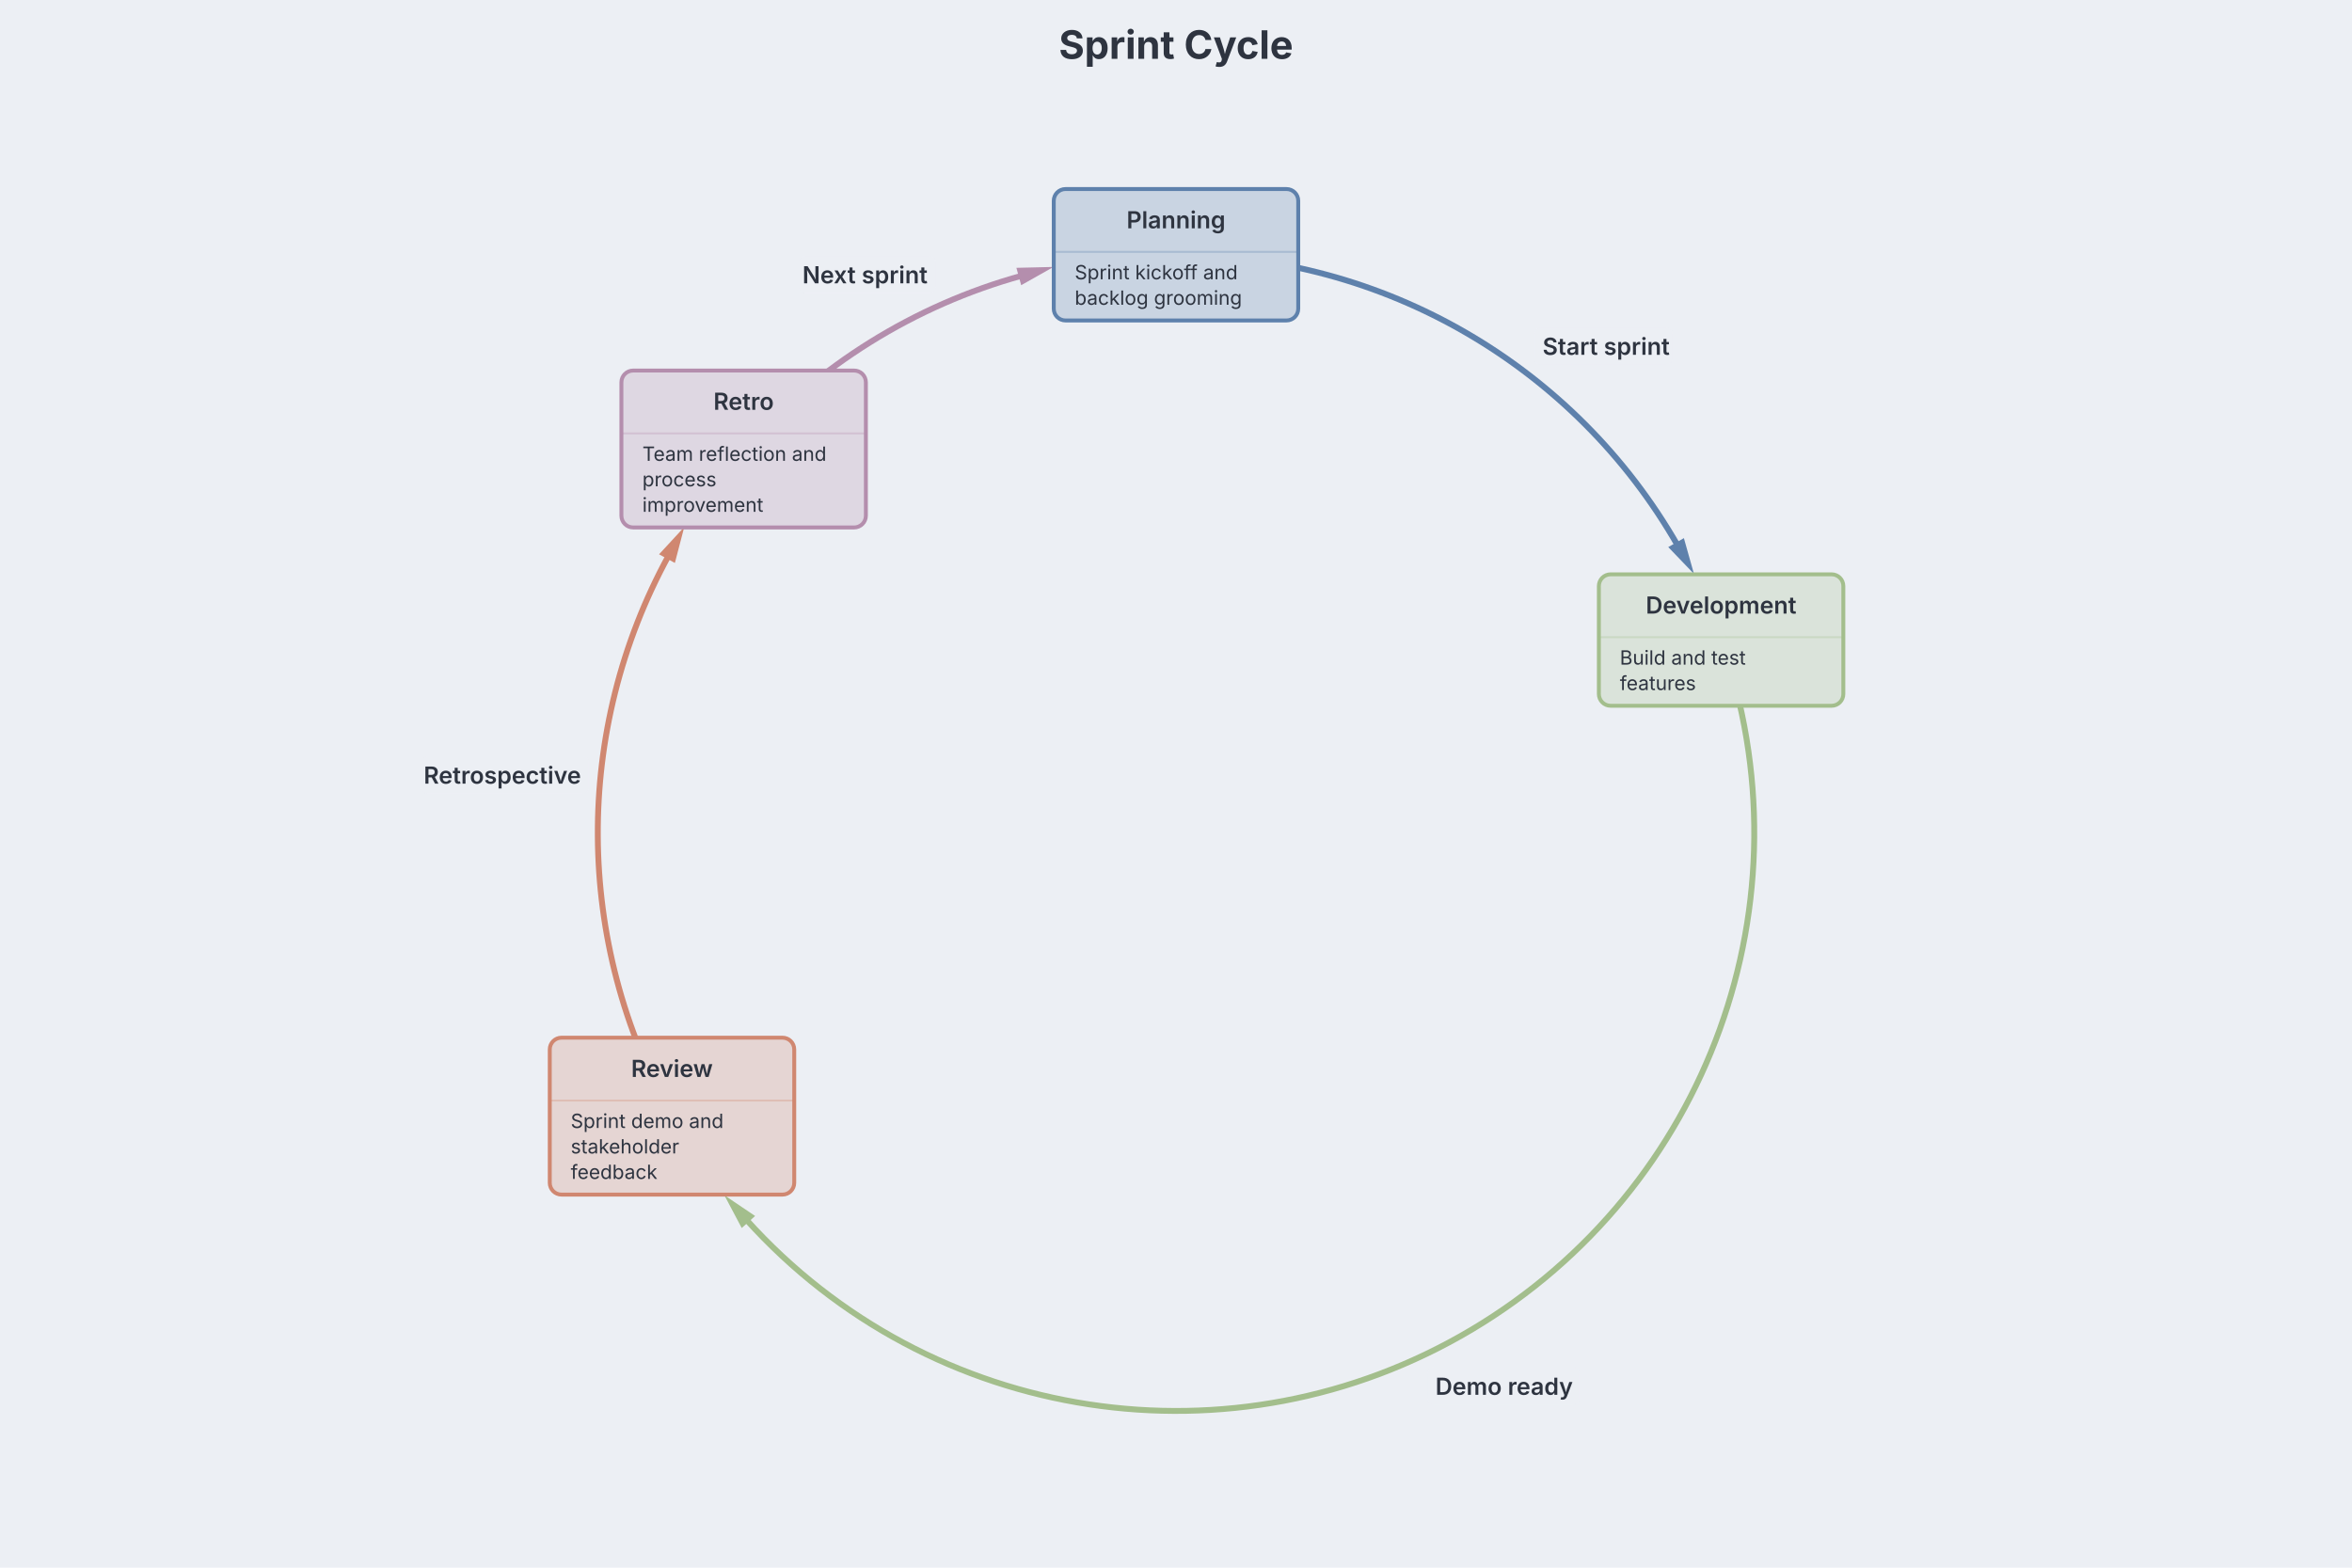
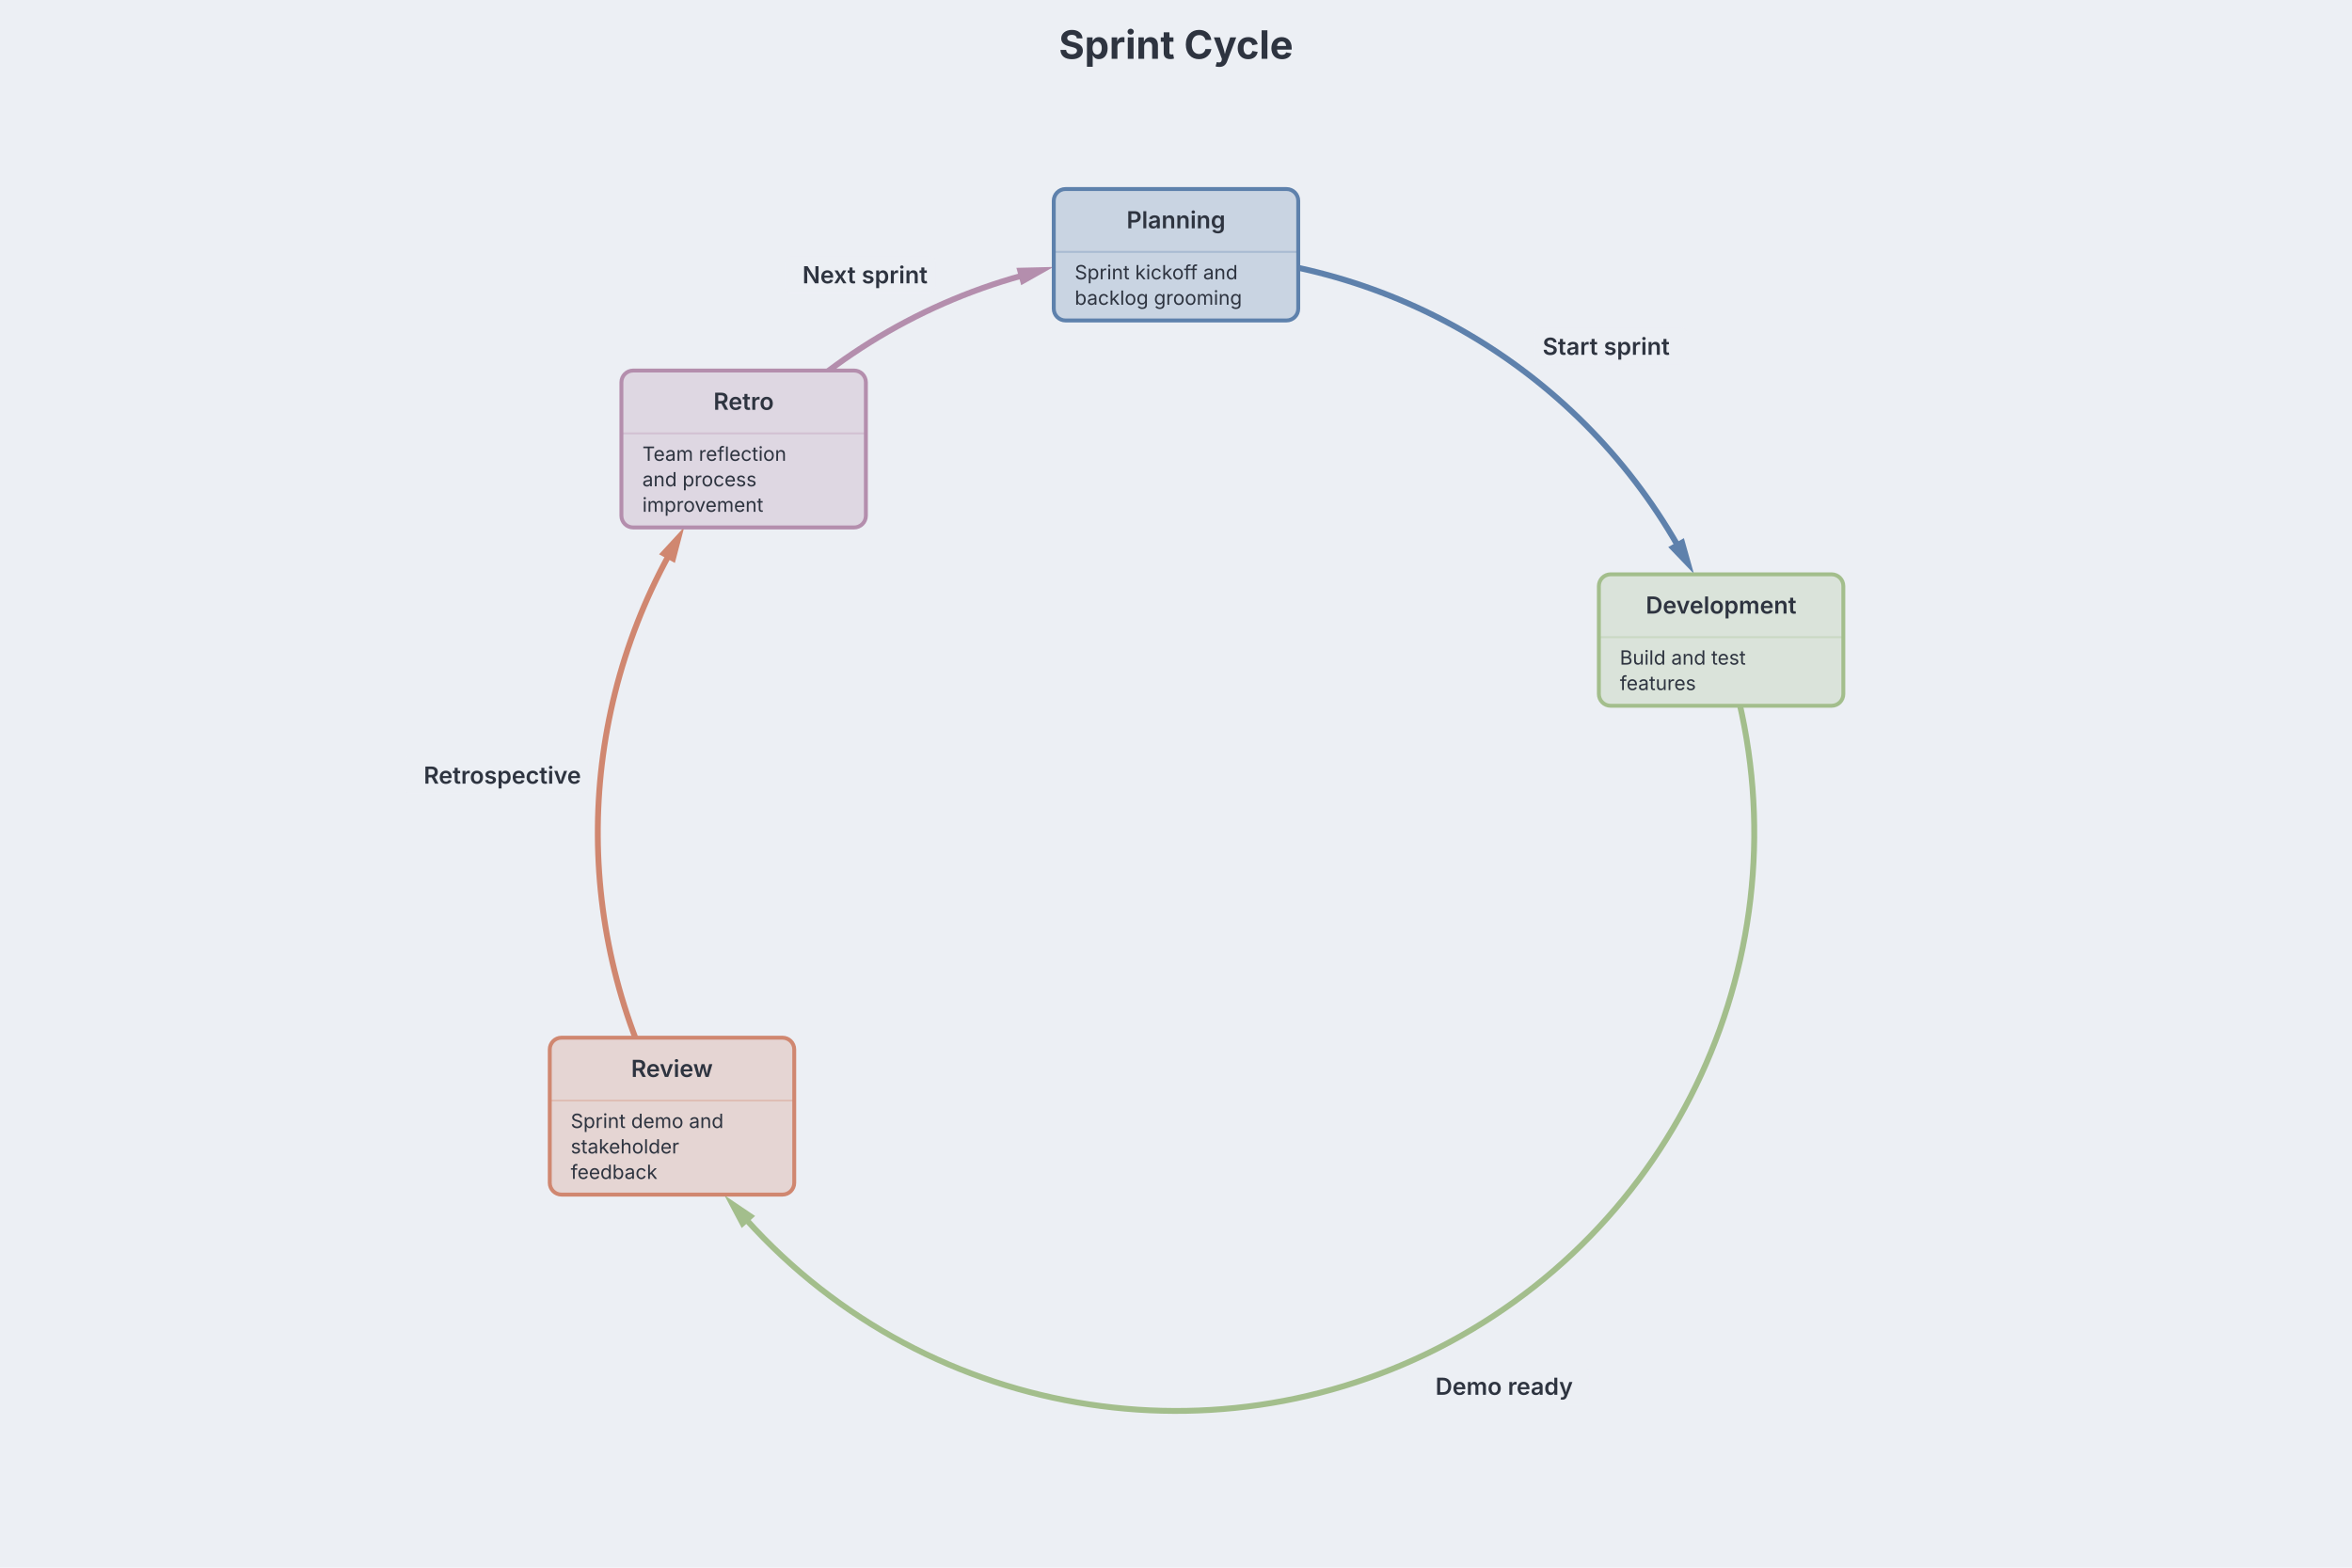
<svg xmlns="http://www.w3.org/2000/svg" width="1200" height="800" viewBox="0 0 1200 800" preserveAspectRatio="xMidYMid meet" style="font-family: Inter, system-ui, Avenir, Helvetica, Arial, sans-serif; background: rgb(236, 239, 244);">
  <style>.cycle-node:hover{filter:saturate(1.4) brightness(1.06)}.cycle-node{transition:filter .12s ease, opacity .12s ease}@media (hover:hover){svg:has(.cycle-node[data-node-index="0"]:hover) .cycle-edge:not([data-from="0"]):not([data-to="0"]){opacity:0.4}svg:has(.cycle-node[data-node-index="1"]:hover) .cycle-edge:not([data-from="1"]):not([data-to="1"]){opacity:0.4}svg:has(.cycle-node[data-node-index="2"]:hover) .cycle-edge:not([data-from="2"]):not([data-to="2"]){opacity:0.4}svg:has(.cycle-node[data-node-index="3"]:hover) .cycle-edge:not([data-from="3"]):not([data-to="3"]){opacity:0.4}}</style>
  <rect width="1200" height="800" fill="#eceff4" />
  <text x="600" y="30" text-anchor="middle" fill="#2e3440" font-family="Inter, system-ui, Avenir, Helvetica, Arial, sans-serif" font-size="20" font-weight="700" data-line-number="1" style="cursor: default;">Sprint Cycle</text>
  <g transform="translate(0, 50)">
    <g class="cycle-edge" data-line-number="5" data-from="0" data-to="1">
      <path d="M 600 80 A 295 295 0 0 1 856.047 228.492" fill="none" stroke="#5e81ac" stroke-width="3" marker-end="url(#cycle-arrow-5e81ac-w3)" />
    </g>
    <g class="cycle-edge" data-line-number="9" data-from="1" data-to="2">
      <path d="M 878.112 276.619 A 295 295 0 0 1 380.621 572.225" fill="none" stroke="#a3be8c" stroke-width="3" marker-end="url(#cycle-arrow-a3be8c-w3)" />
    </g>
    <g class="cycle-edge" data-line-number="13" data-from="2" data-to="3">
      <path d="M 342.856 519.574 A 295 295 0 0 1 341.173 233.46" fill="none" stroke="#d08770" stroke-width="3" marker-end="url(#cycle-arrow-d08770-w3)" />
    </g>
    <g class="cycle-edge" data-line-number="17" data-from="3" data-to="0">
      <path d="M 379.41 179.13 A 295 295 0 0 1 521.562 90.619" fill="none" stroke="#b48ead" stroke-width="3" marker-end="url(#cycle-arrow-b48ead-w3)" />
    </g>
    <g class="cycle-node" data-line-number="3" data-node-index="0" style="cursor: default;">
      <rect x="537.634" y="46.463" width="124.732" height="67.074" rx="6" ry="6" fill="#c9d4e2" stroke="#5e81ac" stroke-width="2" />
      <text x="600" y="66.5" text-anchor="middle" fill="#2e3440" font-family="Inter, system-ui, Avenir, Helvetica, Arial, sans-serif" font-size="12" font-weight="600">
        <tspan>Planning</tspan>
      </text>
      <line x1="537.634" y1="78.537" x2="662.366" y2="78.537" stroke="#5e81ac" stroke-opacity="0.3" stroke-width="1" />
      <text x="548.325" y="92.537" text-anchor="start" fill="#2e3440" font-family="Inter, system-ui, Avenir, Helvetica, Arial, sans-serif" font-size="10">
        <tspan>Sprint kickoff and</tspan>
      </text>
      <text x="548.325" y="105.537" text-anchor="start" fill="#2e3440" font-family="Inter, system-ui, Avenir, Helvetica, Arial, sans-serif" font-size="10">
        <tspan>backlog grooming</tspan>
      </text>
    </g>
    <g class="cycle-node" data-line-number="7" data-node-index="1" style="cursor: default;">
      <rect x="815.746" y="243.082" width="124.732" height="67.074" rx="6" ry="6" fill="#dae3da" stroke="#a3be8c" stroke-width="2" />
      <text x="878.112" y="263.119" text-anchor="middle" fill="#2e3440" font-family="Inter, system-ui, Avenir, Helvetica, Arial, sans-serif" font-size="12" font-weight="600">
        <tspan>Development</tspan>
      </text>
      <line x1="815.746" y1="275.156" x2="940.478" y2="275.156" stroke="#a3be8c" stroke-opacity="0.3" stroke-width="1" />
      <text x="826.437" y="289.156" text-anchor="start" fill="#2e3440" font-family="Inter, system-ui, Avenir, Helvetica, Arial, sans-serif" font-size="10">
        <tspan>Build and test</tspan>
      </text>
      <text x="826.437" y="302.156" text-anchor="start" fill="#2e3440" font-family="Inter, system-ui, Avenir, Helvetica, Arial, sans-serif" font-size="10">
        <tspan>features</tspan>
      </text>
    </g>
    <g class="cycle-node" data-line-number="11" data-node-index="2" style="cursor: default;">
      <rect x="280.49" y="479.537" width="124.732" height="80.074" rx="6" ry="6" fill="#e5d5d3" stroke="#d08770" stroke-width="2" />
      <text x="342.856" y="499.574" text-anchor="middle" fill="#2e3440" font-family="Inter, system-ui, Avenir, Helvetica, Arial, sans-serif" font-size="12" font-weight="600">
        <tspan>Review</tspan>
      </text>
      <line x1="280.49" y1="511.611" x2="405.221" y2="511.611" stroke="#d08770" stroke-opacity="0.3" stroke-width="1" />
      <text x="291.181" y="525.611" text-anchor="start" fill="#2e3440" font-family="Inter, system-ui, Avenir, Helvetica, Arial, sans-serif" font-size="10">
        <tspan>Sprint demo and</tspan>
      </text>
      <text x="291.181" y="538.611" text-anchor="start" fill="#2e3440" font-family="Inter, system-ui, Avenir, Helvetica, Arial, sans-serif" font-size="10">
        <tspan>stakeholder</tspan>
      </text>
      <text x="291.181" y="551.611" text-anchor="start" fill="#2e3440" font-family="Inter, system-ui, Avenir, Helvetica, Arial, sans-serif" font-size="10">
        <tspan>feedback</tspan>
      </text>
    </g>
    <g class="cycle-node" data-line-number="15" data-node-index="3" style="cursor: default;">
      <rect x="317.044" y="139.093" width="124.732" height="80.074" rx="6" ry="6" fill="#ded7e2" stroke="#b48ead" stroke-width="2" />
      <text x="379.41" y="159.13" text-anchor="middle" fill="#2e3440" font-family="Inter, system-ui, Avenir, Helvetica, Arial, sans-serif" font-size="12" font-weight="600">
        <tspan>Retro</tspan>
      </text>
      <line x1="317.044" y1="171.167" x2="441.776" y2="171.167" stroke="#b48ead" stroke-opacity="0.3" stroke-width="1" />
      <text x="327.735" y="185.167" text-anchor="start" fill="#2e3440" font-family="Inter, system-ui, Avenir, Helvetica, Arial, sans-serif" font-size="10">
-         <tspan>Team reflection and</tspan>
+         <tspan>Team reflection</tspan>
      </text>
      <text x="327.735" y="198.167" text-anchor="start" fill="#2e3440" font-family="Inter, system-ui, Avenir, Helvetica, Arial, sans-serif" font-size="10">
-         <tspan>process</tspan>
+         <tspan>and process</tspan>
      </text>
      <text x="327.735" y="211.167" text-anchor="start" fill="#2e3440" font-family="Inter, system-ui, Avenir, Helvetica, Arial, sans-serif" font-size="10">
        <tspan>improvement</tspan>
      </text>
    </g>
    <g class="cycle-edge-labels">
      <g class="cycle-edge" data-line-number="5">
-         <rect x="783.025" y="117.071" width="70.2" height="19" rx="3" fill="#eceff4" fill-opacity="0.85" />
+         <rect x="783.025" y="117.071" width="77.628" height="19" rx="3" fill="#eceff4" fill-opacity="0.85" />
        <text x="787.025" y="131.071" text-anchor="start" fill="#2e3440" font-family="Inter, system-ui, Avenir, Helvetica, Arial, sans-serif" font-size="12" font-weight="600">
          <tspan>Start sprint</tspan>
        </text>
      </g>
      <g class="cycle-edge" data-line-number="9">
-         <rect x="728.359" y="647.784" width="77.52" height="19" rx="3" fill="#eceff4" fill-opacity="0.85" />
+         <rect x="728.359" y="647.784" width="82.764" height="19" rx="3" fill="#eceff4" fill-opacity="0.85" />
        <text x="732.359" y="661.784" text-anchor="start" fill="#2e3440" font-family="Inter, system-ui, Avenir, Helvetica, Arial, sans-serif" font-size="12" font-weight="600">
          <tspan>Demo ready</tspan>
        </text>
      </g>
      <g class="cycle-edge" data-line-number="13">
-         <rect x="214.878" y="335.916" width="85.56" height="19" rx="3" fill="#eceff4" fill-opacity="0.85" />
+         <rect x="206.286" y="335.916" width="94.152" height="19" rx="3" fill="#eceff4" fill-opacity="0.85" />
        <text x="296.438" y="349.916" text-anchor="end" fill="#2e3440" font-family="Inter, system-ui, Avenir, Helvetica, Arial, sans-serif" font-size="12" font-weight="600">
          <tspan>Retrospective</tspan>
        </text>
      </g>
      <g class="cycle-edge" data-line-number="17">
-         <rect x="407.784" y="80.578" width="69.48" height="19" rx="3" fill="#eceff4" fill-opacity="0.85" />
+         <rect x="400.488" y="80.578" width="76.776" height="19" rx="3" fill="#eceff4" fill-opacity="0.85" />
        <text x="473.264" y="94.578" text-anchor="end" fill="#2e3440" font-family="Inter, system-ui, Avenir, Helvetica, Arial, sans-serif" font-size="12" font-weight="600">
          <tspan>Next sprint</tspan>
        </text>
      </g>
    </g>
  </g>
  <defs>
    <marker id="cycle-arrow-5e81ac-w3" viewBox="0 0 6.131 3.065" refX="0.613" refY="1.533" markerWidth="6.131" markerHeight="3.065" orient="auto">
      <polygon points="0,0 6.131,1.533 0,3.065" fill="#5e81ac" />
    </marker>
    <marker id="cycle-arrow-a3be8c-w3" viewBox="0 0 6.131 3.065" refX="0.613" refY="1.533" markerWidth="6.131" markerHeight="3.065" orient="auto">
      <polygon points="0,0 6.131,1.533 0,3.065" fill="#a3be8c" />
    </marker>
    <marker id="cycle-arrow-d08770-w3" viewBox="0 0 6.131 3.065" refX="0.613" refY="1.533" markerWidth="6.131" markerHeight="3.065" orient="auto">
      <polygon points="0,0 6.131,1.533 0,3.065" fill="#d08770" />
    </marker>
    <marker id="cycle-arrow-b48ead-w3" viewBox="0 0 6.131 3.065" refX="0.613" refY="1.533" markerWidth="6.131" markerHeight="3.065" orient="auto">
      <polygon points="0,0 6.131,1.533 0,3.065" fill="#b48ead" />
    </marker>
  </defs>
</svg>
